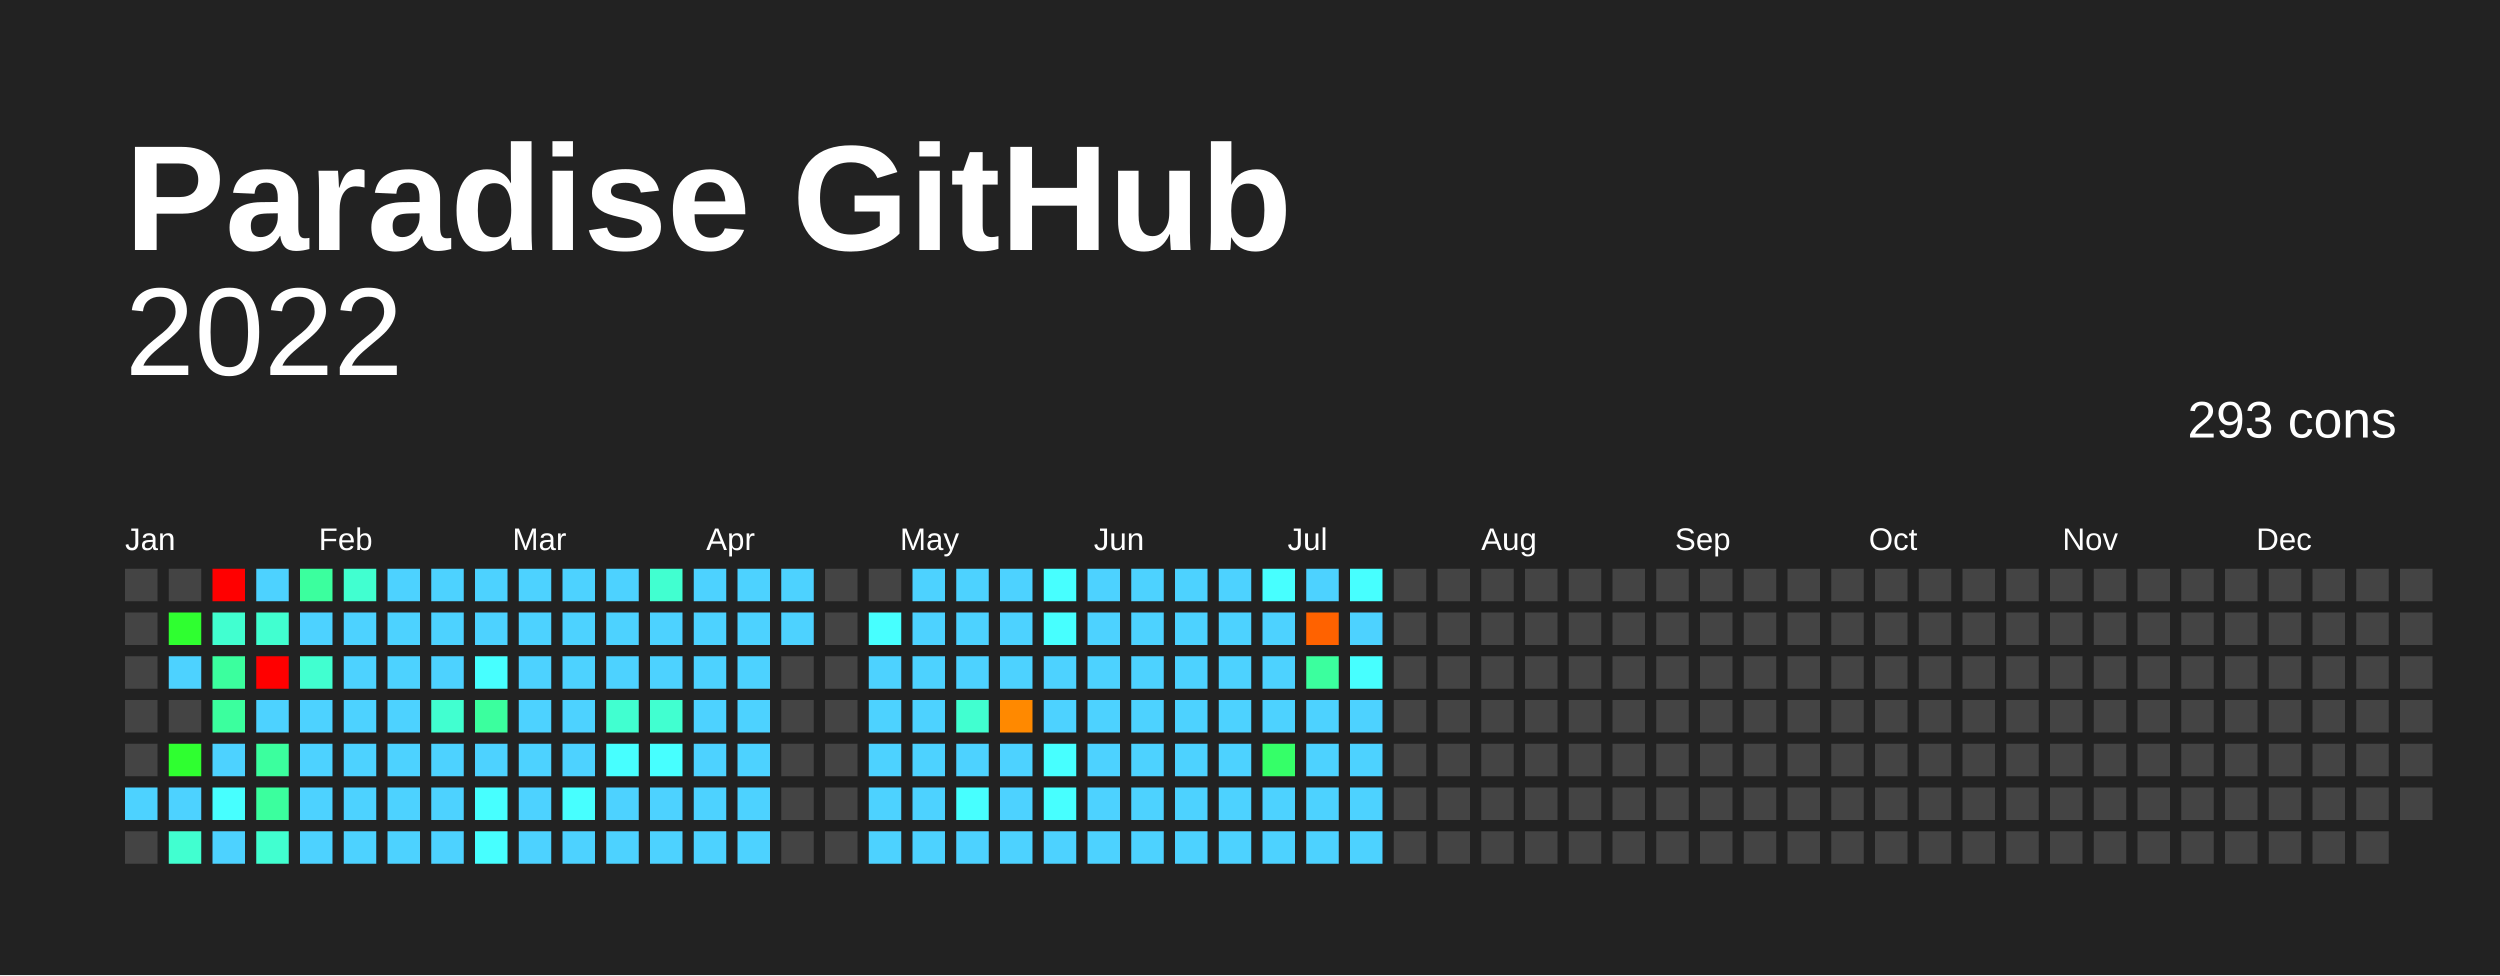
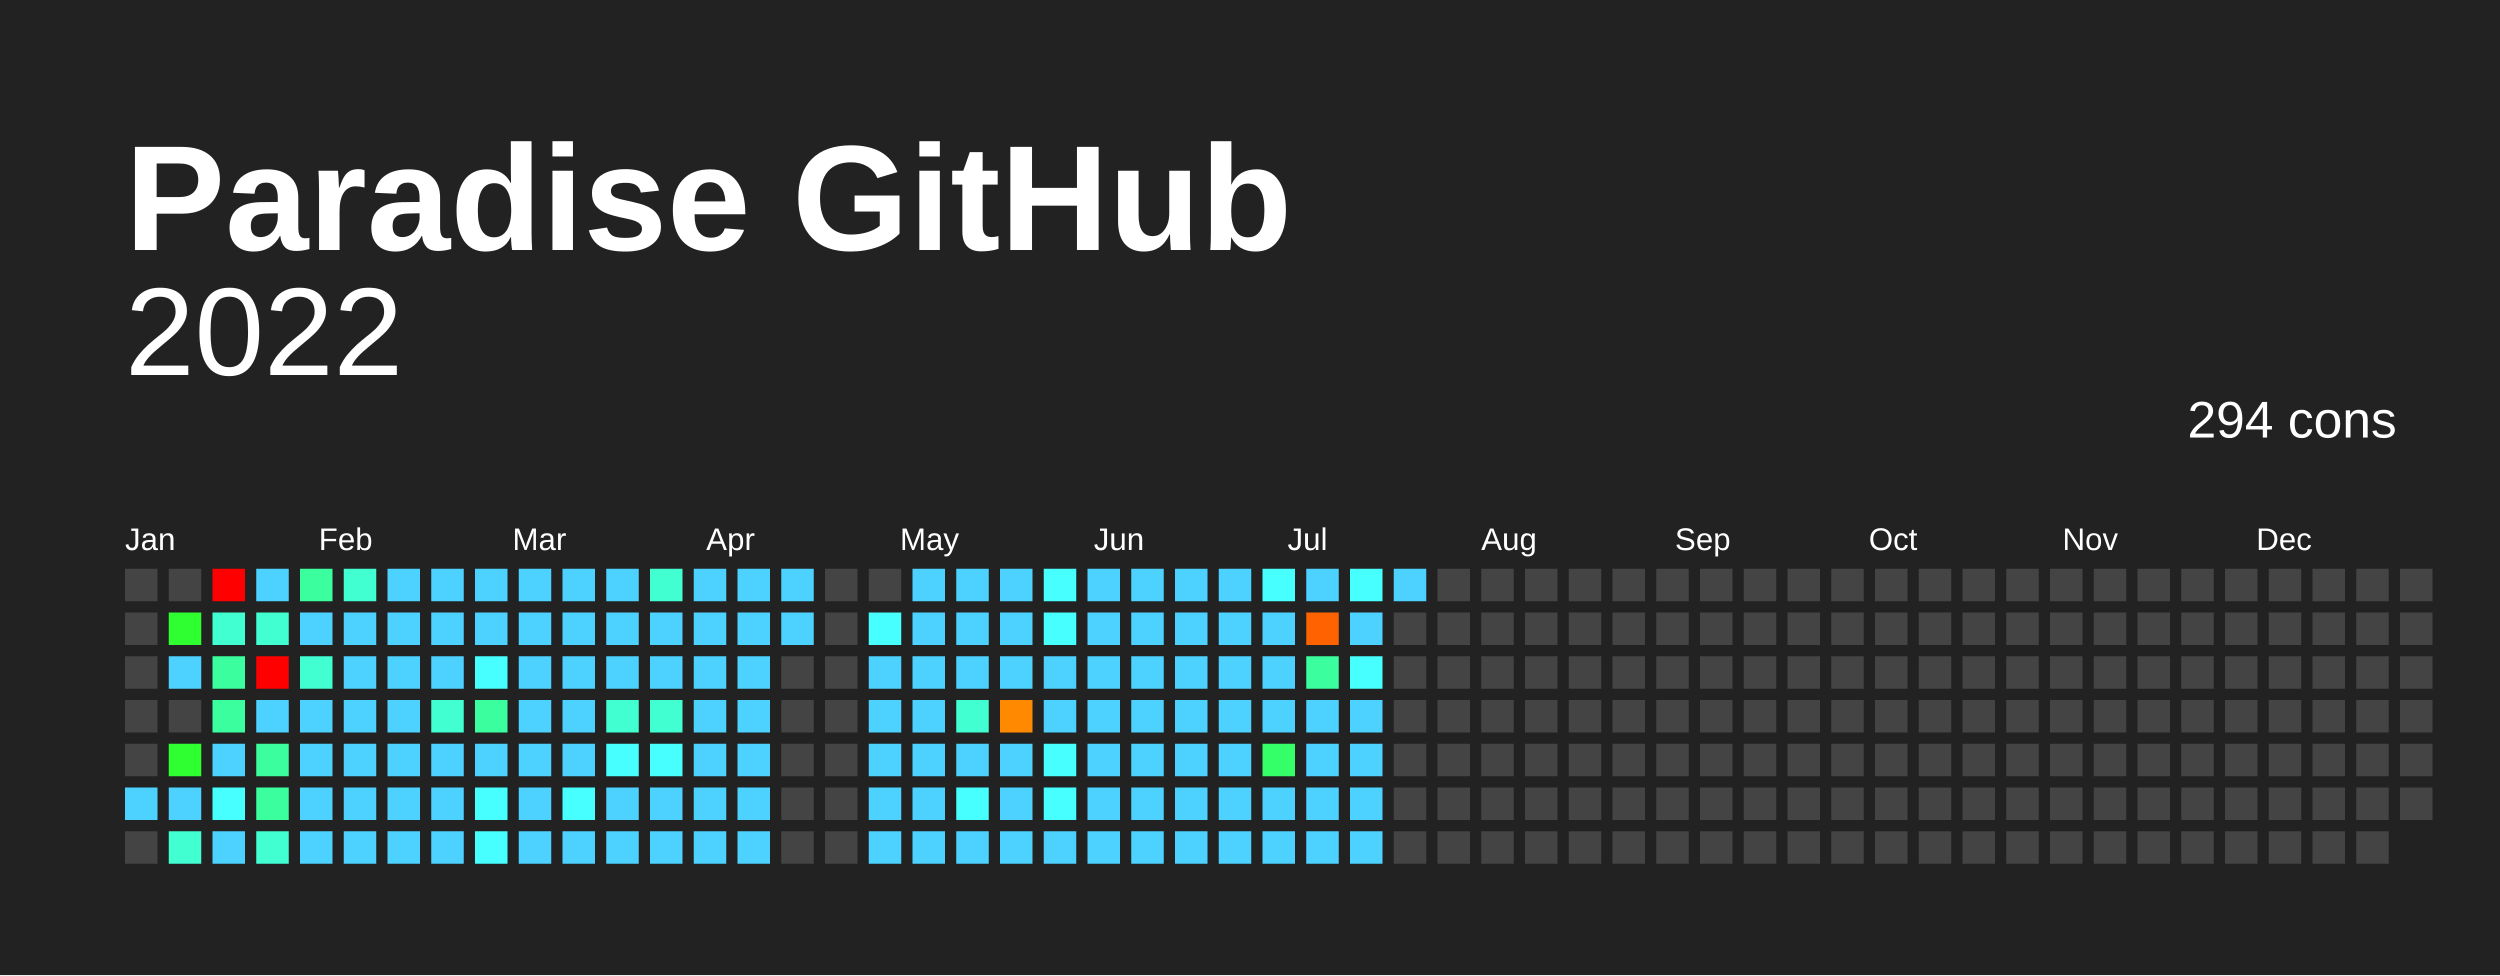
<svg xmlns="http://www.w3.org/2000/svg" baseProfile="full" height="78mm" version="1.1" viewBox="0,0,200,78" width="200mm">
  <defs />
  <rect fill="#222222" height="78" width="200" x="0" y="0" />
  <text fill="#FFFFFF" style="font-size:12px; font-family:Arial; font-weight:bold;" x="10" y="20">Paradise GitHub</text>
  <text alignment-baseline="hanging" fill="#FFFFFF" style="font-size:10.0px; font-family:Arial;" x="10" y="30">2022</text>
-   <text alignment-baseline="hanging" fill="#FFFFFF" style="font-size:4.125px; font-family:Arial;" x="175" y="35">293 cons</text>
+   <text alignment-baseline="hanging" fill="#FFFFFF" style="font-size:4.125px; font-family:Arial;" x="175" y="35">294 cons</text>
  <text fill="#FFFFFF" style="font-size:2.5px; font-family:Arial" x="10.0" y="44">Jan</text>
  <text fill="#FFFFFF" style="font-size:2.5px; font-family:Arial" x="25.5" y="44">Feb</text>
  <text fill="#FFFFFF" style="font-size:2.5px; font-family:Arial" x="41.0" y="44">Mar</text>
  <text fill="#FFFFFF" style="font-size:2.5px; font-family:Arial" x="56.5" y="44">Apr</text>
  <text fill="#FFFFFF" style="font-size:2.5px; font-family:Arial" x="72.0" y="44">May</text>
  <text fill="#FFFFFF" style="font-size:2.5px; font-family:Arial" x="87.5" y="44">Jun</text>
  <text fill="#FFFFFF" style="font-size:2.5px; font-family:Arial" x="103.0" y="44">Jul</text>
  <text fill="#FFFFFF" style="font-size:2.5px; font-family:Arial" x="118.5" y="44">Aug</text>
  <text fill="#FFFFFF" style="font-size:2.5px; font-family:Arial" x="134.0" y="44">Sep</text>
  <text fill="#FFFFFF" style="font-size:2.5px; font-family:Arial" x="149.5" y="44">Oct</text>
  <text fill="#FFFFFF" style="font-size:2.5px; font-family:Arial" x="165.0" y="44">Nov</text>
  <text fill="#FFFFFF" style="font-size:2.5px; font-family:Arial" x="180.5" y="44">Dec</text>
  <rect fill="#444444" height="2.6" width="2.6" x="10.0" y="45.5" />
  <rect fill="#444444" height="2.6" width="2.6" x="10.0" y="49.0" />
  <rect fill="#444444" height="2.6" width="2.6" x="10.0" y="52.5" />
  <rect fill="#444444" height="2.6" width="2.6" x="10.0" y="56.0" />
  <rect fill="#444444" height="2.6" width="2.6" x="10.0" y="59.5" />
  <rect fill="#4dd2ff" height="2.6" width="2.6" x="10.0" y="63.0" />
  <rect fill="#444444" height="2.6" width="2.6" x="10.0" y="66.5" />
  <rect fill="#444444" height="2.6" width="2.6" x="13.5" y="45.5" />
  <rect fill="#2fff30" height="2.6" width="2.6" x="13.5" y="49.0" />
  <rect fill="#4dd2ff" height="2.6" width="2.6" x="13.5" y="52.5" />
  <rect fill="#444444" height="2.6" width="2.6" x="13.5" y="56.0" />
  <rect fill="#2fff30" height="2.6" width="2.6" x="13.5" y="59.5" />
  <rect fill="#4dd2ff" height="2.6" width="2.6" x="13.5" y="63.0" />
  <rect fill="#41ffd0" height="2.6" width="2.6" x="13.5" y="66.5" />
  <rect fill="red" height="2.6" width="2.6" x="17.0" y="45.5" />
  <rect fill="#41ffd0" height="2.6" width="2.6" x="17.0" y="49.0" />
  <rect fill="#3bff9e" height="2.6" width="2.6" x="17.0" y="52.5" />
  <rect fill="#3bff9e" height="2.6" width="2.6" x="17.0" y="56.0" />
  <rect fill="#4dd2ff" height="2.6" width="2.6" x="17.0" y="59.5" />
  <rect fill="#47ffff" height="2.6" width="2.6" x="17.0" y="63.0" />
  <rect fill="#4dd2ff" height="2.6" width="2.6" x="17.0" y="66.5" />
  <rect fill="#4dd2ff" height="2.6" width="2.6" x="20.5" y="45.5" />
  <rect fill="#41ffd0" height="2.6" width="2.6" x="20.5" y="49.0" />
  <rect fill="red" height="2.6" width="2.6" x="20.5" y="52.5" />
  <rect fill="#4dd2ff" height="2.6" width="2.6" x="20.5" y="56.0" />
  <rect fill="#3bff9e" height="2.6" width="2.6" x="20.5" y="59.5" />
  <rect fill="#3bff9e" height="2.6" width="2.6" x="20.5" y="63.0" />
  <rect fill="#41ffd0" height="2.6" width="2.6" x="20.5" y="66.5" />
  <rect fill="#3bff9e" height="2.6" width="2.6" x="24.0" y="45.5" />
  <rect fill="#4dd2ff" height="2.6" width="2.6" x="24.0" y="49.0" />
  <rect fill="#41ffd0" height="2.6" width="2.6" x="24.0" y="52.5" />
  <rect fill="#4dd2ff" height="2.6" width="2.6" x="24.0" y="56.0" />
  <rect fill="#4dd2ff" height="2.6" width="2.6" x="24.0" y="59.5" />
  <rect fill="#4dd2ff" height="2.6" width="2.6" x="24.0" y="63.0" />
  <rect fill="#4dd2ff" height="2.6" width="2.6" x="24.0" y="66.5" />
  <rect fill="#41ffd0" height="2.6" width="2.6" x="27.5" y="45.5" />
  <rect fill="#4dd2ff" height="2.6" width="2.6" x="27.5" y="49.0" />
  <rect fill="#4dd2ff" height="2.6" width="2.6" x="27.5" y="52.5" />
  <rect fill="#4dd2ff" height="2.6" width="2.6" x="27.5" y="56.0" />
  <rect fill="#4dd2ff" height="2.6" width="2.6" x="27.5" y="59.5" />
  <rect fill="#4dd2ff" height="2.6" width="2.6" x="27.5" y="63.0" />
  <rect fill="#4dd2ff" height="2.6" width="2.6" x="27.5" y="66.5" />
  <rect fill="#4dd2ff" height="2.6" width="2.6" x="31.0" y="45.5" />
  <rect fill="#4dd2ff" height="2.6" width="2.6" x="31.0" y="49.0" />
  <rect fill="#4dd2ff" height="2.6" width="2.6" x="31.0" y="52.5" />
  <rect fill="#4dd2ff" height="2.6" width="2.6" x="31.0" y="56.0" />
  <rect fill="#4dd2ff" height="2.6" width="2.6" x="31.0" y="59.5" />
  <rect fill="#4dd2ff" height="2.6" width="2.6" x="31.0" y="63.0" />
  <rect fill="#4dd2ff" height="2.6" width="2.6" x="31.0" y="66.5" />
  <rect fill="#4dd2ff" height="2.6" width="2.6" x="34.5" y="45.5" />
  <rect fill="#4dd2ff" height="2.6" width="2.6" x="34.5" y="49.0" />
  <rect fill="#4dd2ff" height="2.6" width="2.6" x="34.5" y="52.5" />
  <rect fill="#41ffd0" height="2.6" width="2.6" x="34.5" y="56.0" />
  <rect fill="#4dd2ff" height="2.6" width="2.6" x="34.5" y="59.5" />
  <rect fill="#4dd2ff" height="2.6" width="2.6" x="34.5" y="63.0" />
  <rect fill="#4dd2ff" height="2.6" width="2.6" x="34.5" y="66.5" />
  <rect fill="#4dd2ff" height="2.6" width="2.6" x="38.0" y="45.5" />
  <rect fill="#4dd2ff" height="2.6" width="2.6" x="38.0" y="49.0" />
  <rect fill="#47ffff" height="2.6" width="2.6" x="38.0" y="52.5" />
  <rect fill="#3bff9e" height="2.6" width="2.6" x="38.0" y="56.0" />
  <rect fill="#4dd2ff" height="2.6" width="2.6" x="38.0" y="59.5" />
  <rect fill="#47ffff" height="2.6" width="2.6" x="38.0" y="63.0" />
  <rect fill="#47ffff" height="2.6" width="2.6" x="38.0" y="66.5" />
  <rect fill="#4dd2ff" height="2.6" width="2.6" x="41.5" y="45.5" />
  <rect fill="#4dd2ff" height="2.6" width="2.6" x="41.5" y="49.0" />
  <rect fill="#4dd2ff" height="2.6" width="2.6" x="41.5" y="52.5" />
  <rect fill="#4dd2ff" height="2.6" width="2.6" x="41.5" y="56.0" />
  <rect fill="#4dd2ff" height="2.6" width="2.6" x="41.5" y="59.5" />
  <rect fill="#4dd2ff" height="2.6" width="2.6" x="41.5" y="63.0" />
  <rect fill="#4dd2ff" height="2.6" width="2.6" x="41.5" y="66.5" />
  <rect fill="#4dd2ff" height="2.6" width="2.6" x="45.0" y="45.5" />
  <rect fill="#4dd2ff" height="2.6" width="2.6" x="45.0" y="49.0" />
  <rect fill="#4dd2ff" height="2.6" width="2.6" x="45.0" y="52.5" />
  <rect fill="#4dd2ff" height="2.6" width="2.6" x="45.0" y="56.0" />
  <rect fill="#4dd2ff" height="2.6" width="2.6" x="45.0" y="59.5" />
  <rect fill="#47ffff" height="2.6" width="2.6" x="45.0" y="63.0" />
  <rect fill="#4dd2ff" height="2.6" width="2.6" x="45.0" y="66.5" />
  <rect fill="#4dd2ff" height="2.6" width="2.6" x="48.5" y="45.5" />
  <rect fill="#4dd2ff" height="2.6" width="2.6" x="48.5" y="49.0" />
  <rect fill="#4dd2ff" height="2.6" width="2.6" x="48.5" y="52.5" />
  <rect fill="#41ffd0" height="2.6" width="2.6" x="48.5" y="56.0" />
  <rect fill="#47ffff" height="2.6" width="2.6" x="48.5" y="59.5" />
  <rect fill="#4dd2ff" height="2.6" width="2.6" x="48.5" y="63.0" />
  <rect fill="#4dd2ff" height="2.6" width="2.6" x="48.5" y="66.5" />
  <rect fill="#41ffd0" height="2.6" width="2.6" x="52.0" y="45.5" />
  <rect fill="#4dd2ff" height="2.6" width="2.6" x="52.0" y="49.0" />
  <rect fill="#4dd2ff" height="2.6" width="2.6" x="52.0" y="52.5" />
  <rect fill="#41ffd0" height="2.6" width="2.6" x="52.0" y="56.0" />
  <rect fill="#47ffff" height="2.6" width="2.6" x="52.0" y="59.5" />
  <rect fill="#4dd2ff" height="2.6" width="2.6" x="52.0" y="63.0" />
  <rect fill="#4dd2ff" height="2.6" width="2.6" x="52.0" y="66.5" />
  <rect fill="#4dd2ff" height="2.6" width="2.6" x="55.5" y="45.5" />
  <rect fill="#4dd2ff" height="2.6" width="2.6" x="55.5" y="49.0" />
  <rect fill="#4dd2ff" height="2.6" width="2.6" x="55.5" y="52.5" />
  <rect fill="#4dd2ff" height="2.6" width="2.6" x="55.5" y="56.0" />
  <rect fill="#4dd2ff" height="2.6" width="2.6" x="55.5" y="59.5" />
  <rect fill="#4dd2ff" height="2.6" width="2.6" x="55.5" y="63.0" />
  <rect fill="#4dd2ff" height="2.6" width="2.6" x="55.5" y="66.5" />
  <rect fill="#4dd2ff" height="2.6" width="2.6" x="59.0" y="45.5" />
  <rect fill="#4dd2ff" height="2.6" width="2.6" x="59.0" y="49.0" />
  <rect fill="#4dd2ff" height="2.6" width="2.6" x="59.0" y="52.5" />
  <rect fill="#4dd2ff" height="2.6" width="2.6" x="59.0" y="56.0" />
  <rect fill="#4dd2ff" height="2.6" width="2.6" x="59.0" y="59.5" />
  <rect fill="#4dd2ff" height="2.6" width="2.6" x="59.0" y="63.0" />
  <rect fill="#4dd2ff" height="2.6" width="2.6" x="59.0" y="66.5" />
  <rect fill="#4dd2ff" height="2.6" width="2.6" x="62.5" y="45.5" />
  <rect fill="#4dd2ff" height="2.6" width="2.6" x="62.5" y="49.0" />
  <rect fill="#444444" height="2.6" width="2.6" x="62.5" y="52.5" />
  <rect fill="#444444" height="2.6" width="2.6" x="62.5" y="56.0" />
  <rect fill="#444444" height="2.6" width="2.6" x="62.5" y="59.5" />
  <rect fill="#444444" height="2.6" width="2.6" x="62.5" y="63.0" />
  <rect fill="#444444" height="2.6" width="2.6" x="62.5" y="66.5" />
  <rect fill="#444444" height="2.6" width="2.6" x="66.0" y="45.5" />
  <rect fill="#444444" height="2.6" width="2.6" x="66.0" y="49.0" />
  <rect fill="#444444" height="2.6" width="2.6" x="66.0" y="52.5" />
  <rect fill="#444444" height="2.6" width="2.6" x="66.0" y="56.0" />
  <rect fill="#444444" height="2.6" width="2.6" x="66.0" y="59.5" />
  <rect fill="#444444" height="2.6" width="2.6" x="66.0" y="63.0" />
  <rect fill="#444444" height="2.6" width="2.6" x="66.0" y="66.5" />
  <rect fill="#444444" height="2.6" width="2.6" x="69.5" y="45.5" />
  <rect fill="#47ffff" height="2.6" width="2.6" x="69.5" y="49.0" />
  <rect fill="#4dd2ff" height="2.6" width="2.6" x="69.5" y="52.5" />
  <rect fill="#4dd2ff" height="2.6" width="2.6" x="69.5" y="56.0" />
  <rect fill="#4dd2ff" height="2.6" width="2.6" x="69.5" y="59.5" />
  <rect fill="#4dd2ff" height="2.6" width="2.6" x="69.5" y="63.0" />
  <rect fill="#4dd2ff" height="2.6" width="2.6" x="69.5" y="66.5" />
  <rect fill="#4dd2ff" height="2.6" width="2.6" x="73.0" y="45.5" />
  <rect fill="#4dd2ff" height="2.6" width="2.6" x="73.0" y="49.0" />
  <rect fill="#4dd2ff" height="2.6" width="2.6" x="73.0" y="52.5" />
  <rect fill="#4dd2ff" height="2.6" width="2.6" x="73.0" y="56.0" />
  <rect fill="#4dd2ff" height="2.6" width="2.6" x="73.0" y="59.5" />
  <rect fill="#4dd2ff" height="2.6" width="2.6" x="73.0" y="63.0" />
  <rect fill="#4dd2ff" height="2.6" width="2.6" x="73.0" y="66.5" />
  <rect fill="#4dd2ff" height="2.6" width="2.6" x="76.5" y="45.5" />
  <rect fill="#4dd2ff" height="2.6" width="2.6" x="76.5" y="49.0" />
  <rect fill="#4dd2ff" height="2.6" width="2.6" x="76.5" y="52.5" />
  <rect fill="#41ffd0" height="2.6" width="2.6" x="76.5" y="56.0" />
  <rect fill="#4dd2ff" height="2.6" width="2.6" x="76.5" y="59.5" />
  <rect fill="#47ffff" height="2.6" width="2.6" x="76.5" y="63.0" />
  <rect fill="#4dd2ff" height="2.6" width="2.6" x="76.5" y="66.5" />
  <rect fill="#4dd2ff" height="2.6" width="2.6" x="80.0" y="45.5" />
  <rect fill="#4dd2ff" height="2.6" width="2.6" x="80.0" y="49.0" />
  <rect fill="#4dd2ff" height="2.6" width="2.6" x="80.0" y="52.5" />
  <rect fill="#ff8900" height="2.6" width="2.6" x="80.0" y="56.0" />
  <rect fill="#4dd2ff" height="2.6" width="2.6" x="80.0" y="59.5" />
  <rect fill="#4dd2ff" height="2.6" width="2.6" x="80.0" y="63.0" />
  <rect fill="#4dd2ff" height="2.6" width="2.6" x="80.0" y="66.5" />
  <rect fill="#47ffff" height="2.6" width="2.6" x="83.5" y="45.5" />
  <rect fill="#47ffff" height="2.6" width="2.6" x="83.5" y="49.0" />
  <rect fill="#4dd2ff" height="2.6" width="2.6" x="83.5" y="52.5" />
  <rect fill="#4dd2ff" height="2.6" width="2.6" x="83.5" y="56.0" />
  <rect fill="#47ffff" height="2.6" width="2.6" x="83.5" y="59.5" />
  <rect fill="#47ffff" height="2.6" width="2.6" x="83.5" y="63.0" />
  <rect fill="#4dd2ff" height="2.6" width="2.6" x="83.5" y="66.5" />
  <rect fill="#4dd2ff" height="2.6" width="2.6" x="87.0" y="45.5" />
  <rect fill="#4dd2ff" height="2.6" width="2.6" x="87.0" y="49.0" />
  <rect fill="#4dd2ff" height="2.6" width="2.6" x="87.0" y="52.5" />
  <rect fill="#4dd2ff" height="2.6" width="2.6" x="87.0" y="56.0" />
  <rect fill="#4dd2ff" height="2.6" width="2.6" x="87.0" y="59.5" />
  <rect fill="#4dd2ff" height="2.6" width="2.6" x="87.0" y="63.0" />
  <rect fill="#4dd2ff" height="2.6" width="2.6" x="87.0" y="66.5" />
  <rect fill="#4dd2ff" height="2.6" width="2.6" x="90.5" y="45.5" />
  <rect fill="#4dd2ff" height="2.6" width="2.6" x="90.5" y="49.0" />
  <rect fill="#4dd2ff" height="2.6" width="2.6" x="90.5" y="52.5" />
  <rect fill="#4dd2ff" height="2.6" width="2.6" x="90.5" y="56.0" />
  <rect fill="#4dd2ff" height="2.6" width="2.6" x="90.5" y="59.5" />
  <rect fill="#4dd2ff" height="2.6" width="2.6" x="90.5" y="63.0" />
  <rect fill="#4dd2ff" height="2.6" width="2.6" x="90.5" y="66.5" />
  <rect fill="#4dd2ff" height="2.6" width="2.6" x="94.0" y="45.5" />
  <rect fill="#4dd2ff" height="2.6" width="2.6" x="94.0" y="49.0" />
  <rect fill="#4dd2ff" height="2.6" width="2.6" x="94.0" y="52.5" />
  <rect fill="#4dd2ff" height="2.6" width="2.6" x="94.0" y="56.0" />
  <rect fill="#4dd2ff" height="2.6" width="2.6" x="94.0" y="59.5" />
  <rect fill="#4dd2ff" height="2.6" width="2.6" x="94.0" y="63.0" />
  <rect fill="#4dd2ff" height="2.6" width="2.6" x="94.0" y="66.5" />
  <rect fill="#4dd2ff" height="2.6" width="2.6" x="97.5" y="45.5" />
  <rect fill="#4dd2ff" height="2.6" width="2.6" x="97.5" y="49.0" />
  <rect fill="#4dd2ff" height="2.6" width="2.6" x="97.5" y="52.5" />
  <rect fill="#4dd2ff" height="2.6" width="2.6" x="97.5" y="56.0" />
  <rect fill="#4dd2ff" height="2.6" width="2.6" x="97.5" y="59.5" />
  <rect fill="#4dd2ff" height="2.6" width="2.6" x="97.5" y="63.0" />
  <rect fill="#4dd2ff" height="2.6" width="2.6" x="97.5" y="66.5" />
  <rect fill="#47ffff" height="2.6" width="2.6" x="101.0" y="45.5" />
  <rect fill="#4dd2ff" height="2.6" width="2.6" x="101.0" y="49.0" />
  <rect fill="#4dd2ff" height="2.6" width="2.6" x="101.0" y="52.5" />
  <rect fill="#4dd2ff" height="2.6" width="2.6" x="101.0" y="56.0" />
  <rect fill="#35ff68" height="2.6" width="2.6" x="101.0" y="59.5" />
  <rect fill="#4dd2ff" height="2.6" width="2.6" x="101.0" y="63.0" />
  <rect fill="#4dd2ff" height="2.6" width="2.6" x="101.0" y="66.5" />
  <rect fill="#4dd2ff" height="2.6" width="2.6" x="104.5" y="45.5" />
  <rect fill="#ff6200" height="2.6" width="2.6" x="104.5" y="49.0" />
  <rect fill="#3bff9e" height="2.6" width="2.6" x="104.5" y="52.5" />
  <rect fill="#4dd2ff" height="2.6" width="2.6" x="104.5" y="56.0" />
  <rect fill="#4dd2ff" height="2.6" width="2.6" x="104.5" y="59.5" />
  <rect fill="#4dd2ff" height="2.6" width="2.6" x="104.5" y="63.0" />
  <rect fill="#4dd2ff" height="2.6" width="2.6" x="104.5" y="66.5" />
  <rect fill="#47ffff" height="2.6" width="2.6" x="108.0" y="45.5" />
  <rect fill="#4dd2ff" height="2.6" width="2.6" x="108.0" y="49.0" />
  <rect fill="#47ffff" height="2.6" width="2.6" x="108.0" y="52.5" />
  <rect fill="#4dd2ff" height="2.6" width="2.6" x="108.0" y="56.0" />
  <rect fill="#4dd2ff" height="2.6" width="2.6" x="108.0" y="59.5" />
  <rect fill="#4dd2ff" height="2.6" width="2.6" x="108.0" y="63.0" />
  <rect fill="#4dd2ff" height="2.6" width="2.6" x="108.0" y="66.5" />
-   <rect fill="#444444" height="2.6" width="2.6" x="111.5" y="45.5" />
+   <rect fill="#4dd2ff" height="2.6" width="2.6" x="111.5" y="45.5" />
  <rect fill="#444444" height="2.6" width="2.6" x="111.5" y="49.0" />
  <rect fill="#444444" height="2.6" width="2.6" x="111.5" y="52.5" />
  <rect fill="#444444" height="2.6" width="2.6" x="111.5" y="56.0" />
  <rect fill="#444444" height="2.6" width="2.6" x="111.5" y="59.5" />
  <rect fill="#444444" height="2.6" width="2.6" x="111.5" y="63.0" />
  <rect fill="#444444" height="2.6" width="2.6" x="111.5" y="66.5" />
  <rect fill="#444444" height="2.6" width="2.6" x="115.0" y="45.5" />
  <rect fill="#444444" height="2.6" width="2.6" x="115.0" y="49.0" />
  <rect fill="#444444" height="2.6" width="2.6" x="115.0" y="52.5" />
  <rect fill="#444444" height="2.6" width="2.6" x="115.0" y="56.0" />
  <rect fill="#444444" height="2.6" width="2.6" x="115.0" y="59.5" />
  <rect fill="#444444" height="2.6" width="2.6" x="115.0" y="63.0" />
  <rect fill="#444444" height="2.6" width="2.6" x="115.0" y="66.5" />
  <rect fill="#444444" height="2.6" width="2.6" x="118.5" y="45.5" />
  <rect fill="#444444" height="2.6" width="2.6" x="118.5" y="49.0" />
  <rect fill="#444444" height="2.6" width="2.6" x="118.5" y="52.5" />
  <rect fill="#444444" height="2.6" width="2.6" x="118.5" y="56.0" />
  <rect fill="#444444" height="2.6" width="2.6" x="118.5" y="59.5" />
  <rect fill="#444444" height="2.6" width="2.6" x="118.5" y="63.0" />
  <rect fill="#444444" height="2.6" width="2.6" x="118.5" y="66.5" />
  <rect fill="#444444" height="2.6" width="2.6" x="122.0" y="45.5" />
  <rect fill="#444444" height="2.6" width="2.6" x="122.0" y="49.0" />
  <rect fill="#444444" height="2.6" width="2.6" x="122.0" y="52.5" />
  <rect fill="#444444" height="2.6" width="2.6" x="122.0" y="56.0" />
  <rect fill="#444444" height="2.6" width="2.6" x="122.0" y="59.5" />
  <rect fill="#444444" height="2.6" width="2.6" x="122.0" y="63.0" />
  <rect fill="#444444" height="2.6" width="2.6" x="122.0" y="66.5" />
  <rect fill="#444444" height="2.6" width="2.6" x="125.5" y="45.5" />
  <rect fill="#444444" height="2.6" width="2.6" x="125.5" y="49.0" />
  <rect fill="#444444" height="2.6" width="2.6" x="125.5" y="52.5" />
  <rect fill="#444444" height="2.6" width="2.6" x="125.5" y="56.0" />
  <rect fill="#444444" height="2.6" width="2.6" x="125.5" y="59.5" />
  <rect fill="#444444" height="2.6" width="2.6" x="125.5" y="63.0" />
  <rect fill="#444444" height="2.6" width="2.6" x="125.5" y="66.5" />
  <rect fill="#444444" height="2.6" width="2.6" x="129.0" y="45.5" />
  <rect fill="#444444" height="2.6" width="2.6" x="129.0" y="49.0" />
  <rect fill="#444444" height="2.6" width="2.6" x="129.0" y="52.5" />
  <rect fill="#444444" height="2.6" width="2.6" x="129.0" y="56.0" />
  <rect fill="#444444" height="2.6" width="2.6" x="129.0" y="59.5" />
  <rect fill="#444444" height="2.6" width="2.6" x="129.0" y="63.0" />
  <rect fill="#444444" height="2.6" width="2.6" x="129.0" y="66.5" />
  <rect fill="#444444" height="2.6" width="2.6" x="132.5" y="45.5" />
  <rect fill="#444444" height="2.6" width="2.6" x="132.5" y="49.0" />
  <rect fill="#444444" height="2.6" width="2.6" x="132.5" y="52.5" />
  <rect fill="#444444" height="2.6" width="2.6" x="132.5" y="56.0" />
  <rect fill="#444444" height="2.6" width="2.6" x="132.5" y="59.5" />
  <rect fill="#444444" height="2.6" width="2.6" x="132.5" y="63.0" />
  <rect fill="#444444" height="2.6" width="2.6" x="132.5" y="66.5" />
  <rect fill="#444444" height="2.6" width="2.6" x="136.0" y="45.5" />
  <rect fill="#444444" height="2.6" width="2.6" x="136.0" y="49.0" />
  <rect fill="#444444" height="2.6" width="2.6" x="136.0" y="52.5" />
  <rect fill="#444444" height="2.6" width="2.6" x="136.0" y="56.0" />
  <rect fill="#444444" height="2.6" width="2.6" x="136.0" y="59.5" />
  <rect fill="#444444" height="2.6" width="2.6" x="136.0" y="63.0" />
  <rect fill="#444444" height="2.6" width="2.6" x="136.0" y="66.5" />
  <rect fill="#444444" height="2.6" width="2.6" x="139.5" y="45.5" />
  <rect fill="#444444" height="2.6" width="2.6" x="139.5" y="49.0" />
  <rect fill="#444444" height="2.6" width="2.6" x="139.5" y="52.5" />
  <rect fill="#444444" height="2.6" width="2.6" x="139.5" y="56.0" />
  <rect fill="#444444" height="2.6" width="2.6" x="139.5" y="59.5" />
  <rect fill="#444444" height="2.6" width="2.6" x="139.5" y="63.0" />
  <rect fill="#444444" height="2.6" width="2.6" x="139.5" y="66.5" />
  <rect fill="#444444" height="2.6" width="2.6" x="143.0" y="45.5" />
  <rect fill="#444444" height="2.6" width="2.6" x="143.0" y="49.0" />
  <rect fill="#444444" height="2.6" width="2.6" x="143.0" y="52.5" />
  <rect fill="#444444" height="2.6" width="2.6" x="143.0" y="56.0" />
  <rect fill="#444444" height="2.6" width="2.6" x="143.0" y="59.5" />
  <rect fill="#444444" height="2.6" width="2.6" x="143.0" y="63.0" />
  <rect fill="#444444" height="2.6" width="2.6" x="143.0" y="66.5" />
  <rect fill="#444444" height="2.6" width="2.6" x="146.5" y="45.5" />
  <rect fill="#444444" height="2.6" width="2.6" x="146.5" y="49.0" />
  <rect fill="#444444" height="2.6" width="2.6" x="146.5" y="52.5" />
  <rect fill="#444444" height="2.6" width="2.6" x="146.5" y="56.0" />
  <rect fill="#444444" height="2.6" width="2.6" x="146.5" y="59.5" />
  <rect fill="#444444" height="2.6" width="2.6" x="146.5" y="63.0" />
  <rect fill="#444444" height="2.6" width="2.6" x="146.5" y="66.5" />
  <rect fill="#444444" height="2.6" width="2.6" x="150.0" y="45.5" />
  <rect fill="#444444" height="2.6" width="2.6" x="150.0" y="49.0" />
  <rect fill="#444444" height="2.6" width="2.6" x="150.0" y="52.5" />
  <rect fill="#444444" height="2.6" width="2.6" x="150.0" y="56.0" />
  <rect fill="#444444" height="2.6" width="2.6" x="150.0" y="59.5" />
  <rect fill="#444444" height="2.6" width="2.6" x="150.0" y="63.0" />
  <rect fill="#444444" height="2.6" width="2.6" x="150.0" y="66.5" />
  <rect fill="#444444" height="2.6" width="2.6" x="153.5" y="45.5" />
  <rect fill="#444444" height="2.6" width="2.6" x="153.5" y="49.0" />
  <rect fill="#444444" height="2.6" width="2.6" x="153.5" y="52.5" />
  <rect fill="#444444" height="2.6" width="2.6" x="153.5" y="56.0" />
  <rect fill="#444444" height="2.6" width="2.6" x="153.5" y="59.5" />
  <rect fill="#444444" height="2.6" width="2.6" x="153.5" y="63.0" />
  <rect fill="#444444" height="2.6" width="2.6" x="153.5" y="66.5" />
  <rect fill="#444444" height="2.6" width="2.6" x="157.0" y="45.5" />
  <rect fill="#444444" height="2.6" width="2.6" x="157.0" y="49.0" />
  <rect fill="#444444" height="2.6" width="2.6" x="157.0" y="52.5" />
  <rect fill="#444444" height="2.6" width="2.6" x="157.0" y="56.0" />
  <rect fill="#444444" height="2.6" width="2.6" x="157.0" y="59.5" />
  <rect fill="#444444" height="2.6" width="2.6" x="157.0" y="63.0" />
  <rect fill="#444444" height="2.6" width="2.6" x="157.0" y="66.5" />
  <rect fill="#444444" height="2.6" width="2.6" x="160.5" y="45.5" />
  <rect fill="#444444" height="2.6" width="2.6" x="160.5" y="49.0" />
  <rect fill="#444444" height="2.6" width="2.6" x="160.5" y="52.5" />
  <rect fill="#444444" height="2.6" width="2.6" x="160.5" y="56.0" />
  <rect fill="#444444" height="2.6" width="2.6" x="160.5" y="59.5" />
  <rect fill="#444444" height="2.6" width="2.6" x="160.5" y="63.0" />
  <rect fill="#444444" height="2.6" width="2.6" x="160.5" y="66.5" />
  <rect fill="#444444" height="2.6" width="2.6" x="164.0" y="45.5" />
  <rect fill="#444444" height="2.6" width="2.6" x="164.0" y="49.0" />
  <rect fill="#444444" height="2.6" width="2.6" x="164.0" y="52.5" />
  <rect fill="#444444" height="2.6" width="2.6" x="164.0" y="56.0" />
  <rect fill="#444444" height="2.6" width="2.6" x="164.0" y="59.5" />
  <rect fill="#444444" height="2.6" width="2.6" x="164.0" y="63.0" />
  <rect fill="#444444" height="2.6" width="2.6" x="164.0" y="66.5" />
  <rect fill="#444444" height="2.6" width="2.6" x="167.5" y="45.5" />
  <rect fill="#444444" height="2.6" width="2.6" x="167.5" y="49.0" />
  <rect fill="#444444" height="2.6" width="2.6" x="167.5" y="52.5" />
  <rect fill="#444444" height="2.6" width="2.6" x="167.5" y="56.0" />
  <rect fill="#444444" height="2.6" width="2.6" x="167.5" y="59.5" />
  <rect fill="#444444" height="2.6" width="2.6" x="167.5" y="63.0" />
  <rect fill="#444444" height="2.6" width="2.6" x="167.5" y="66.5" />
  <rect fill="#444444" height="2.6" width="2.6" x="171.0" y="45.5" />
  <rect fill="#444444" height="2.6" width="2.6" x="171.0" y="49.0" />
  <rect fill="#444444" height="2.6" width="2.6" x="171.0" y="52.5" />
  <rect fill="#444444" height="2.6" width="2.6" x="171.0" y="56.0" />
  <rect fill="#444444" height="2.6" width="2.6" x="171.0" y="59.5" />
  <rect fill="#444444" height="2.6" width="2.6" x="171.0" y="63.0" />
  <rect fill="#444444" height="2.6" width="2.6" x="171.0" y="66.5" />
  <rect fill="#444444" height="2.6" width="2.6" x="174.5" y="45.5" />
  <rect fill="#444444" height="2.6" width="2.6" x="174.5" y="49.0" />
  <rect fill="#444444" height="2.6" width="2.6" x="174.5" y="52.5" />
  <rect fill="#444444" height="2.6" width="2.6" x="174.5" y="56.0" />
  <rect fill="#444444" height="2.6" width="2.6" x="174.5" y="59.5" />
  <rect fill="#444444" height="2.6" width="2.6" x="174.5" y="63.0" />
  <rect fill="#444444" height="2.6" width="2.6" x="174.5" y="66.5" />
  <rect fill="#444444" height="2.6" width="2.6" x="178.0" y="45.5" />
  <rect fill="#444444" height="2.6" width="2.6" x="178.0" y="49.0" />
  <rect fill="#444444" height="2.6" width="2.6" x="178.0" y="52.5" />
  <rect fill="#444444" height="2.6" width="2.6" x="178.0" y="56.0" />
  <rect fill="#444444" height="2.6" width="2.6" x="178.0" y="59.5" />
  <rect fill="#444444" height="2.6" width="2.6" x="178.0" y="63.0" />
  <rect fill="#444444" height="2.6" width="2.6" x="178.0" y="66.5" />
  <rect fill="#444444" height="2.6" width="2.6" x="181.5" y="45.5" />
  <rect fill="#444444" height="2.6" width="2.6" x="181.5" y="49.0" />
  <rect fill="#444444" height="2.6" width="2.6" x="181.5" y="52.5" />
  <rect fill="#444444" height="2.6" width="2.6" x="181.5" y="56.0" />
  <rect fill="#444444" height="2.6" width="2.6" x="181.5" y="59.5" />
  <rect fill="#444444" height="2.6" width="2.6" x="181.5" y="63.0" />
  <rect fill="#444444" height="2.6" width="2.6" x="181.5" y="66.5" />
  <rect fill="#444444" height="2.6" width="2.6" x="185.0" y="45.5" />
  <rect fill="#444444" height="2.6" width="2.6" x="185.0" y="49.0" />
  <rect fill="#444444" height="2.6" width="2.6" x="185.0" y="52.5" />
  <rect fill="#444444" height="2.6" width="2.6" x="185.0" y="56.0" />
  <rect fill="#444444" height="2.6" width="2.6" x="185.0" y="59.5" />
  <rect fill="#444444" height="2.6" width="2.6" x="185.0" y="63.0" />
  <rect fill="#444444" height="2.6" width="2.6" x="185.0" y="66.5" />
  <rect fill="#444444" height="2.6" width="2.6" x="188.5" y="45.5" />
  <rect fill="#444444" height="2.6" width="2.6" x="188.5" y="49.0" />
  <rect fill="#444444" height="2.6" width="2.6" x="188.5" y="52.5" />
  <rect fill="#444444" height="2.6" width="2.6" x="188.5" y="56.0" />
  <rect fill="#444444" height="2.6" width="2.6" x="188.5" y="59.5" />
  <rect fill="#444444" height="2.6" width="2.6" x="188.5" y="63.0" />
  <rect fill="#444444" height="2.6" width="2.6" x="188.5" y="66.5" />
  <rect fill="#444444" height="2.6" width="2.6" x="192.0" y="45.5" />
  <rect fill="#444444" height="2.6" width="2.6" x="192.0" y="49.0" />
  <rect fill="#444444" height="2.6" width="2.6" x="192.0" y="52.5" />
  <rect fill="#444444" height="2.6" width="2.6" x="192.0" y="56.0" />
  <rect fill="#444444" height="2.6" width="2.6" x="192.0" y="59.5" />
  <rect fill="#444444" height="2.6" width="2.6" x="192.0" y="63.0" />
</svg>
